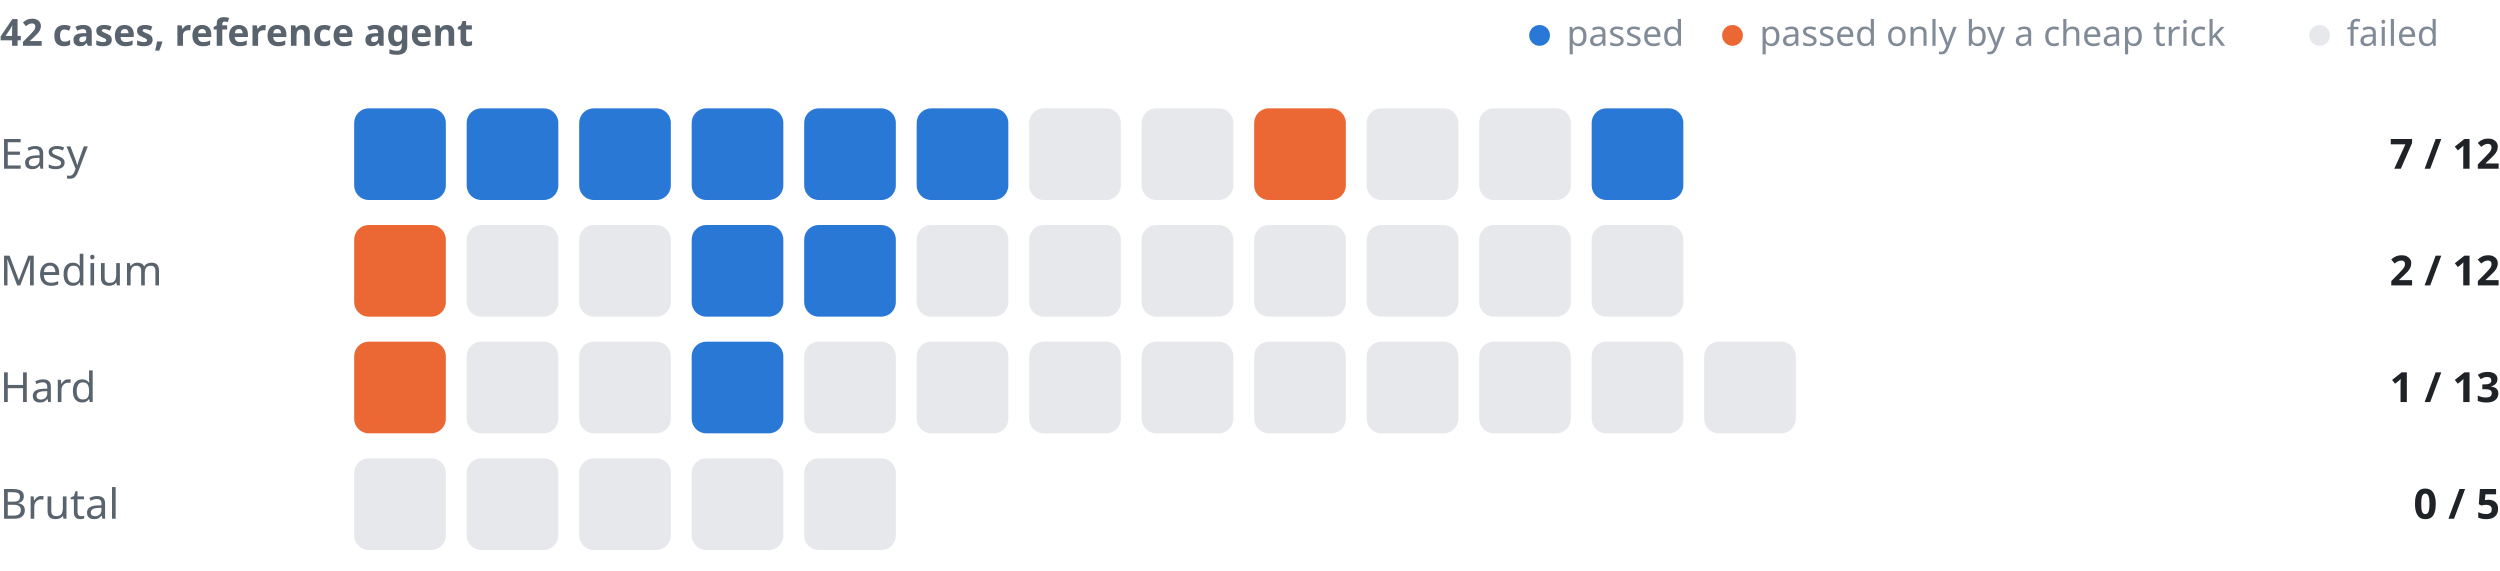
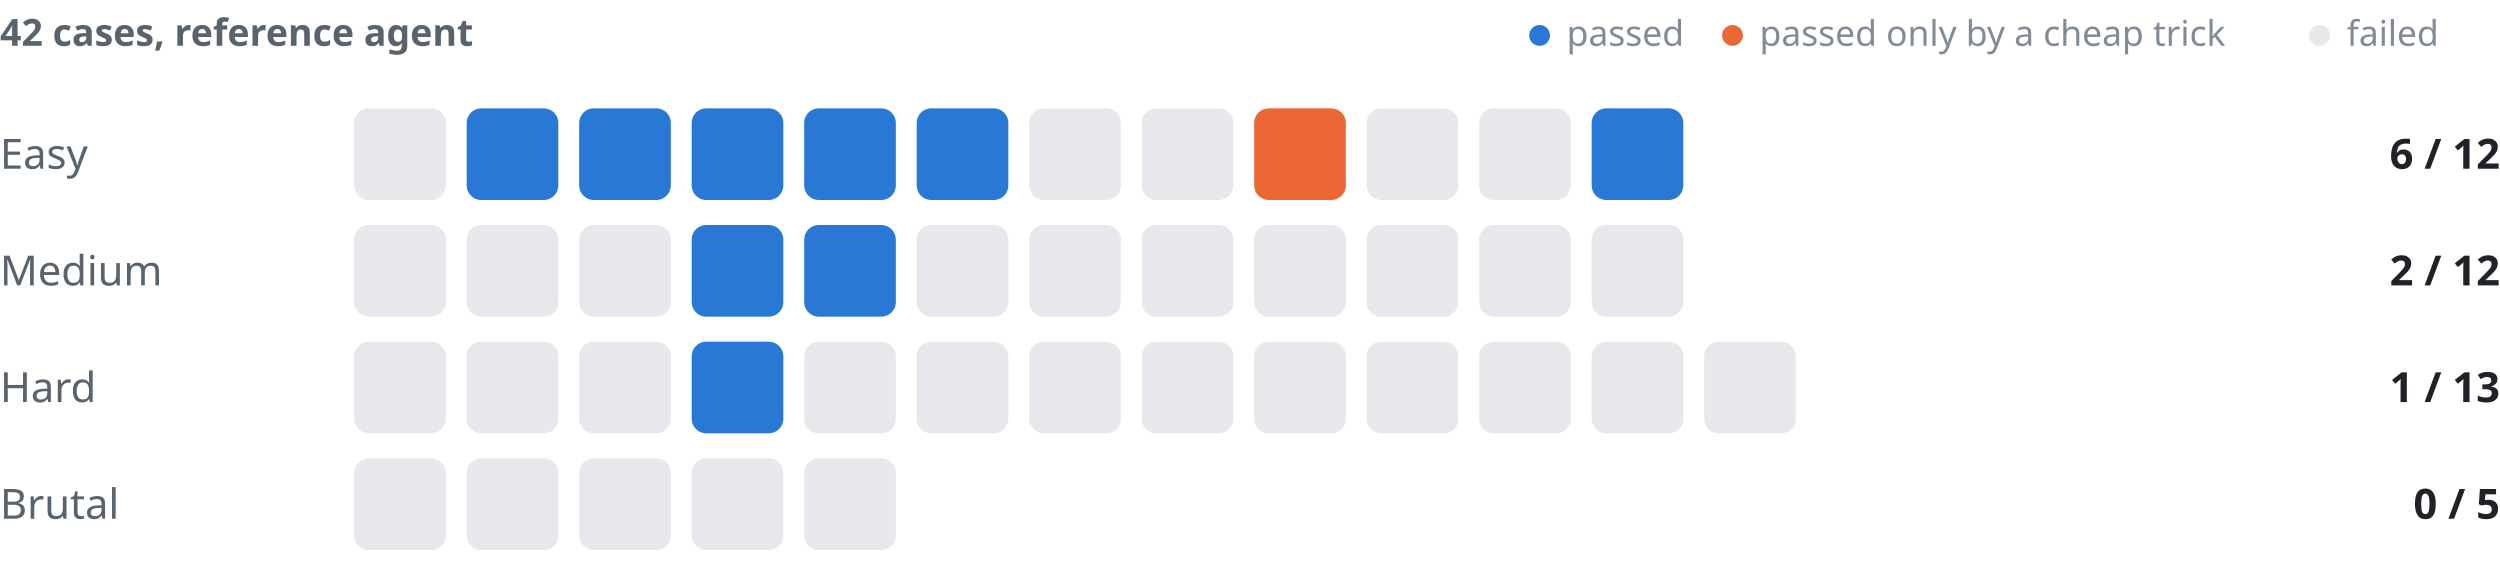
- <svg xmlns="http://www.w3.org/2000/svg" viewBox="0 0 1200 274" width="1200" height="274" role="img" aria-label="The reference agent passes 7 of 12 easy, 2 of 12 medium, 1 of 13 hard, 0 of 5 brutal cases. Cheap tricks turn 3 failed cases into passes.">
+ <svg xmlns="http://www.w3.org/2000/svg" viewBox="0 0 1200 274" width="1200" height="274" role="img" aria-label="The reference agent passes 6 of 12 easy, 2 of 12 medium, 1 of 13 hard, 0 of 5 brutal cases. One cheap trick turns 1 failed case into a pass.">
  <text x="0" y="22" font-family="-apple-system, BlinkMacSystemFont, 'Segoe UI', 'Noto Sans', Helvetica, Arial, sans-serif" font-size="18" font-weight="600" fill="#59636e" text-anchor="start" style="font-variant-numeric: tabular-nums">42 cases, reference agent</text>
  <circle cx="1113.4" cy="17" r="5" fill="#e6e8eb" />
  <text x="1126.4" y="22" font-family="-apple-system, BlinkMacSystemFont, 'Segoe UI', 'Noto Sans', Helvetica, Arial, sans-serif" font-size="17" font-weight="400" fill="#818b98" text-anchor="start" style="font-variant-numeric: tabular-nums">failed</text>
  <circle cx="831.6" cy="17" r="5" fill="#eb6834" />
  <text x="844.6" y="22" font-family="-apple-system, BlinkMacSystemFont, 'Segoe UI', 'Noto Sans', Helvetica, Arial, sans-serif" font-size="17" font-weight="400" fill="#818b98" text-anchor="start" style="font-variant-numeric: tabular-nums">passed only by a cheap trick</text>
  <circle cx="739" cy="17" r="5" fill="#2a78d6" />
  <text x="752" y="22" font-family="-apple-system, BlinkMacSystemFont, 'Segoe UI', 'Noto Sans', Helvetica, Arial, sans-serif" font-size="17" font-weight="400" fill="#818b98" text-anchor="start" style="font-variant-numeric: tabular-nums">passed</text>
  <text x="0" y="81" font-family="-apple-system, BlinkMacSystemFont, 'Segoe UI', 'Noto Sans', Helvetica, Arial, sans-serif" font-size="20" font-weight="400" fill="#59636e" text-anchor="start" style="font-variant-numeric: tabular-nums">Easy</text>
-   <rect x="170" y="52" width="44" height="44" rx="7" fill="#2a78d6" />
+   <rect x="170" y="52" width="44" height="44" rx="7" fill="#e6e8eb" />
  <rect x="224" y="52" width="44" height="44" rx="7" fill="#2a78d6" />
  <rect x="278" y="52" width="44" height="44" rx="7" fill="#2a78d6" />
  <rect x="332" y="52" width="44" height="44" rx="7" fill="#2a78d6" />
  <rect x="386" y="52" width="44" height="44" rx="7" fill="#2a78d6" />
  <rect x="440" y="52" width="44" height="44" rx="7" fill="#2a78d6" />
  <rect x="494" y="52" width="44" height="44" rx="7" fill="#e6e8eb" />
  <rect x="548" y="52" width="44" height="44" rx="7" fill="#e6e8eb" />
  <rect x="602" y="52" width="44" height="44" rx="7" fill="#eb6834" />
  <rect x="656" y="52" width="44" height="44" rx="7" fill="#e6e8eb" />
  <rect x="710" y="52" width="44" height="44" rx="7" fill="#e6e8eb" />
  <rect x="764" y="52" width="44" height="44" rx="7" fill="#2a78d6" />
-   <text x="1200" y="81" font-family="-apple-system, BlinkMacSystemFont, 'Segoe UI', 'Noto Sans', Helvetica, Arial, sans-serif" font-size="20" font-weight="600" fill="#1f2328" text-anchor="end" style="font-variant-numeric: tabular-nums">7 / 12</text>
+   <text x="1200" y="81" font-family="-apple-system, BlinkMacSystemFont, 'Segoe UI', 'Noto Sans', Helvetica, Arial, sans-serif" font-size="20" font-weight="600" fill="#1f2328" text-anchor="end" style="font-variant-numeric: tabular-nums">6 / 12</text>
  <text x="0" y="137" font-family="-apple-system, BlinkMacSystemFont, 'Segoe UI', 'Noto Sans', Helvetica, Arial, sans-serif" font-size="20" font-weight="400" fill="#59636e" text-anchor="start" style="font-variant-numeric: tabular-nums">Medium</text>
-   <rect x="170" y="108" width="44" height="44" rx="7" fill="#eb6834" />
+   <rect x="170" y="108" width="44" height="44" rx="7" fill="#e6e8eb" />
  <rect x="224" y="108" width="44" height="44" rx="7" fill="#e6e8eb" />
  <rect x="278" y="108" width="44" height="44" rx="7" fill="#e6e8eb" />
  <rect x="332" y="108" width="44" height="44" rx="7" fill="#2a78d6" />
  <rect x="386" y="108" width="44" height="44" rx="7" fill="#2a78d6" />
  <rect x="440" y="108" width="44" height="44" rx="7" fill="#e6e8eb" />
  <rect x="494" y="108" width="44" height="44" rx="7" fill="#e6e8eb" />
  <rect x="548" y="108" width="44" height="44" rx="7" fill="#e6e8eb" />
  <rect x="602" y="108" width="44" height="44" rx="7" fill="#e6e8eb" />
  <rect x="656" y="108" width="44" height="44" rx="7" fill="#e6e8eb" />
  <rect x="710" y="108" width="44" height="44" rx="7" fill="#e6e8eb" />
  <rect x="764" y="108" width="44" height="44" rx="7" fill="#e6e8eb" />
  <text x="1200" y="137" font-family="-apple-system, BlinkMacSystemFont, 'Segoe UI', 'Noto Sans', Helvetica, Arial, sans-serif" font-size="20" font-weight="600" fill="#1f2328" text-anchor="end" style="font-variant-numeric: tabular-nums">2 / 12</text>
  <text x="0" y="193" font-family="-apple-system, BlinkMacSystemFont, 'Segoe UI', 'Noto Sans', Helvetica, Arial, sans-serif" font-size="20" font-weight="400" fill="#59636e" text-anchor="start" style="font-variant-numeric: tabular-nums">Hard</text>
-   <rect x="170" y="164" width="44" height="44" rx="7" fill="#eb6834" />
+   <rect x="170" y="164" width="44" height="44" rx="7" fill="#e6e8eb" />
  <rect x="224" y="164" width="44" height="44" rx="7" fill="#e6e8eb" />
  <rect x="278" y="164" width="44" height="44" rx="7" fill="#e6e8eb" />
  <rect x="332" y="164" width="44" height="44" rx="7" fill="#2a78d6" />
  <rect x="386" y="164" width="44" height="44" rx="7" fill="#e6e8eb" />
  <rect x="440" y="164" width="44" height="44" rx="7" fill="#e6e8eb" />
  <rect x="494" y="164" width="44" height="44" rx="7" fill="#e6e8eb" />
  <rect x="548" y="164" width="44" height="44" rx="7" fill="#e6e8eb" />
  <rect x="602" y="164" width="44" height="44" rx="7" fill="#e6e8eb" />
  <rect x="656" y="164" width="44" height="44" rx="7" fill="#e6e8eb" />
  <rect x="710" y="164" width="44" height="44" rx="7" fill="#e6e8eb" />
  <rect x="764" y="164" width="44" height="44" rx="7" fill="#e6e8eb" />
  <rect x="818" y="164" width="44" height="44" rx="7" fill="#e6e8eb" />
  <text x="1200" y="193" font-family="-apple-system, BlinkMacSystemFont, 'Segoe UI', 'Noto Sans', Helvetica, Arial, sans-serif" font-size="20" font-weight="600" fill="#1f2328" text-anchor="end" style="font-variant-numeric: tabular-nums">1 / 13</text>
  <text x="0" y="249" font-family="-apple-system, BlinkMacSystemFont, 'Segoe UI', 'Noto Sans', Helvetica, Arial, sans-serif" font-size="20" font-weight="400" fill="#59636e" text-anchor="start" style="font-variant-numeric: tabular-nums">Brutal</text>
  <rect x="170" y="220" width="44" height="44" rx="7" fill="#e6e8eb" />
  <rect x="224" y="220" width="44" height="44" rx="7" fill="#e6e8eb" />
  <rect x="278" y="220" width="44" height="44" rx="7" fill="#e6e8eb" />
  <rect x="332" y="220" width="44" height="44" rx="7" fill="#e6e8eb" />
  <rect x="386" y="220" width="44" height="44" rx="7" fill="#e6e8eb" />
  <text x="1200" y="249" font-family="-apple-system, BlinkMacSystemFont, 'Segoe UI', 'Noto Sans', Helvetica, Arial, sans-serif" font-size="20" font-weight="600" fill="#1f2328" text-anchor="end" style="font-variant-numeric: tabular-nums">0 / 5</text>
</svg>
